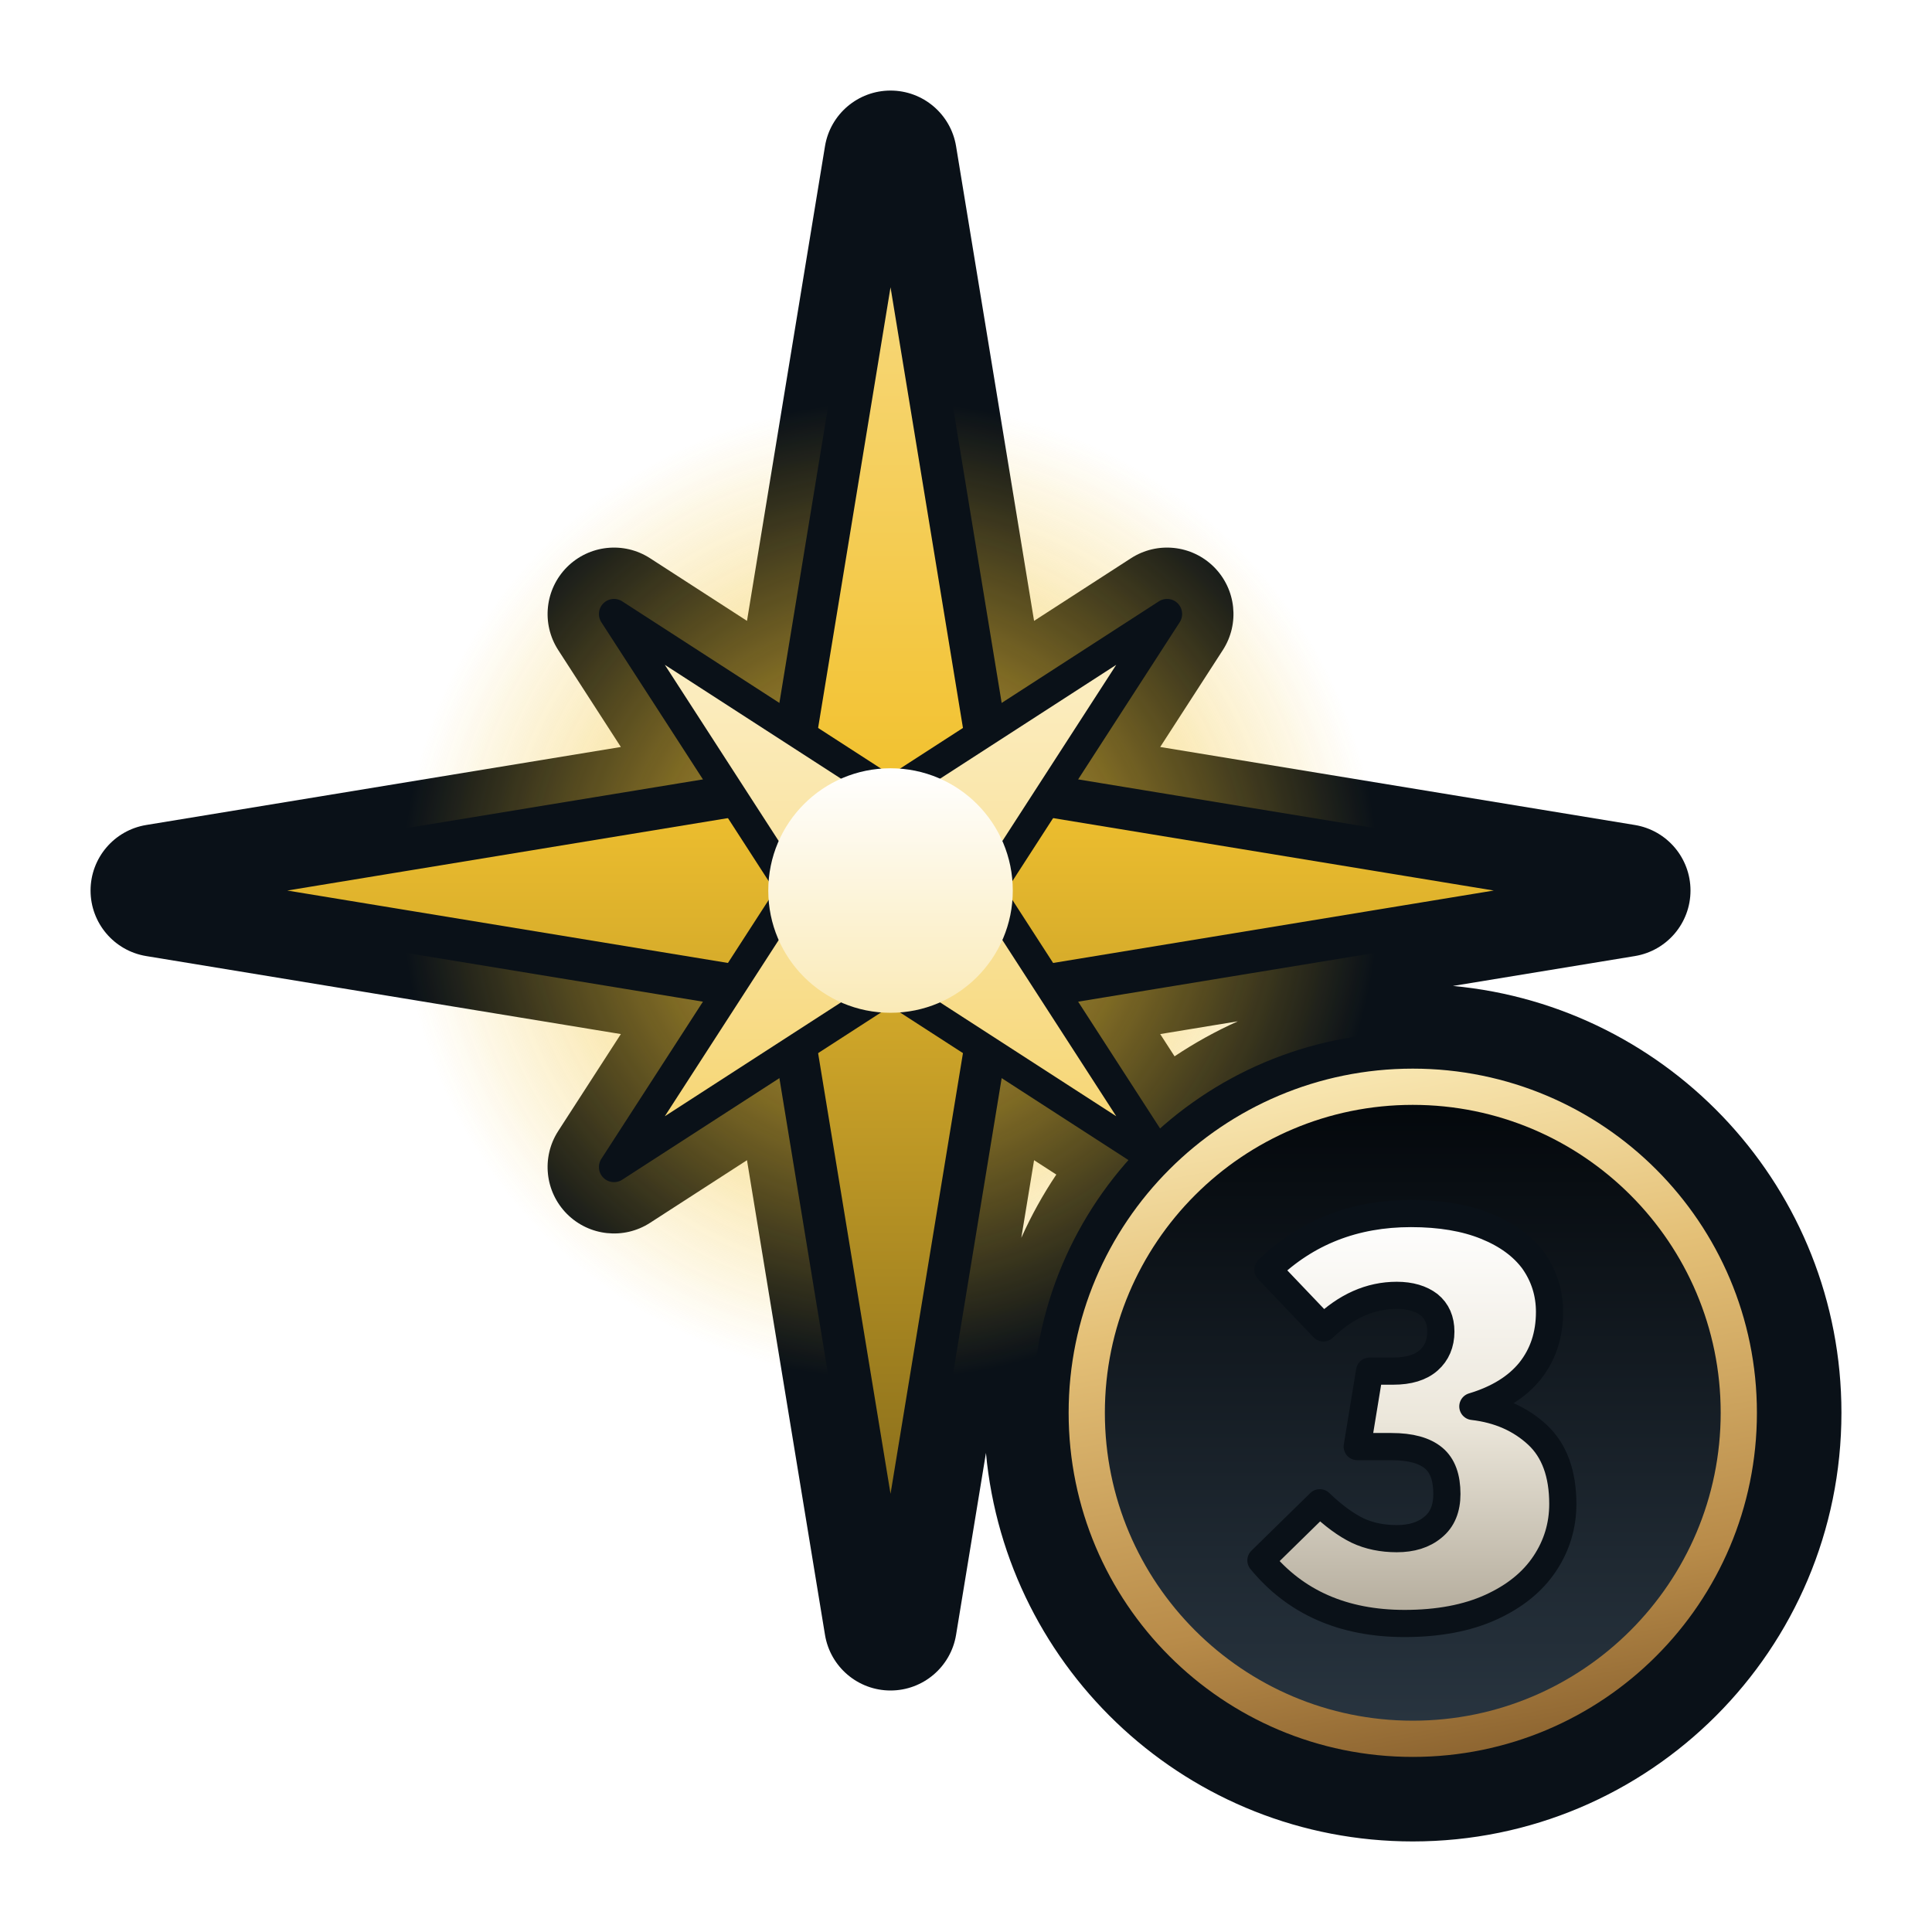
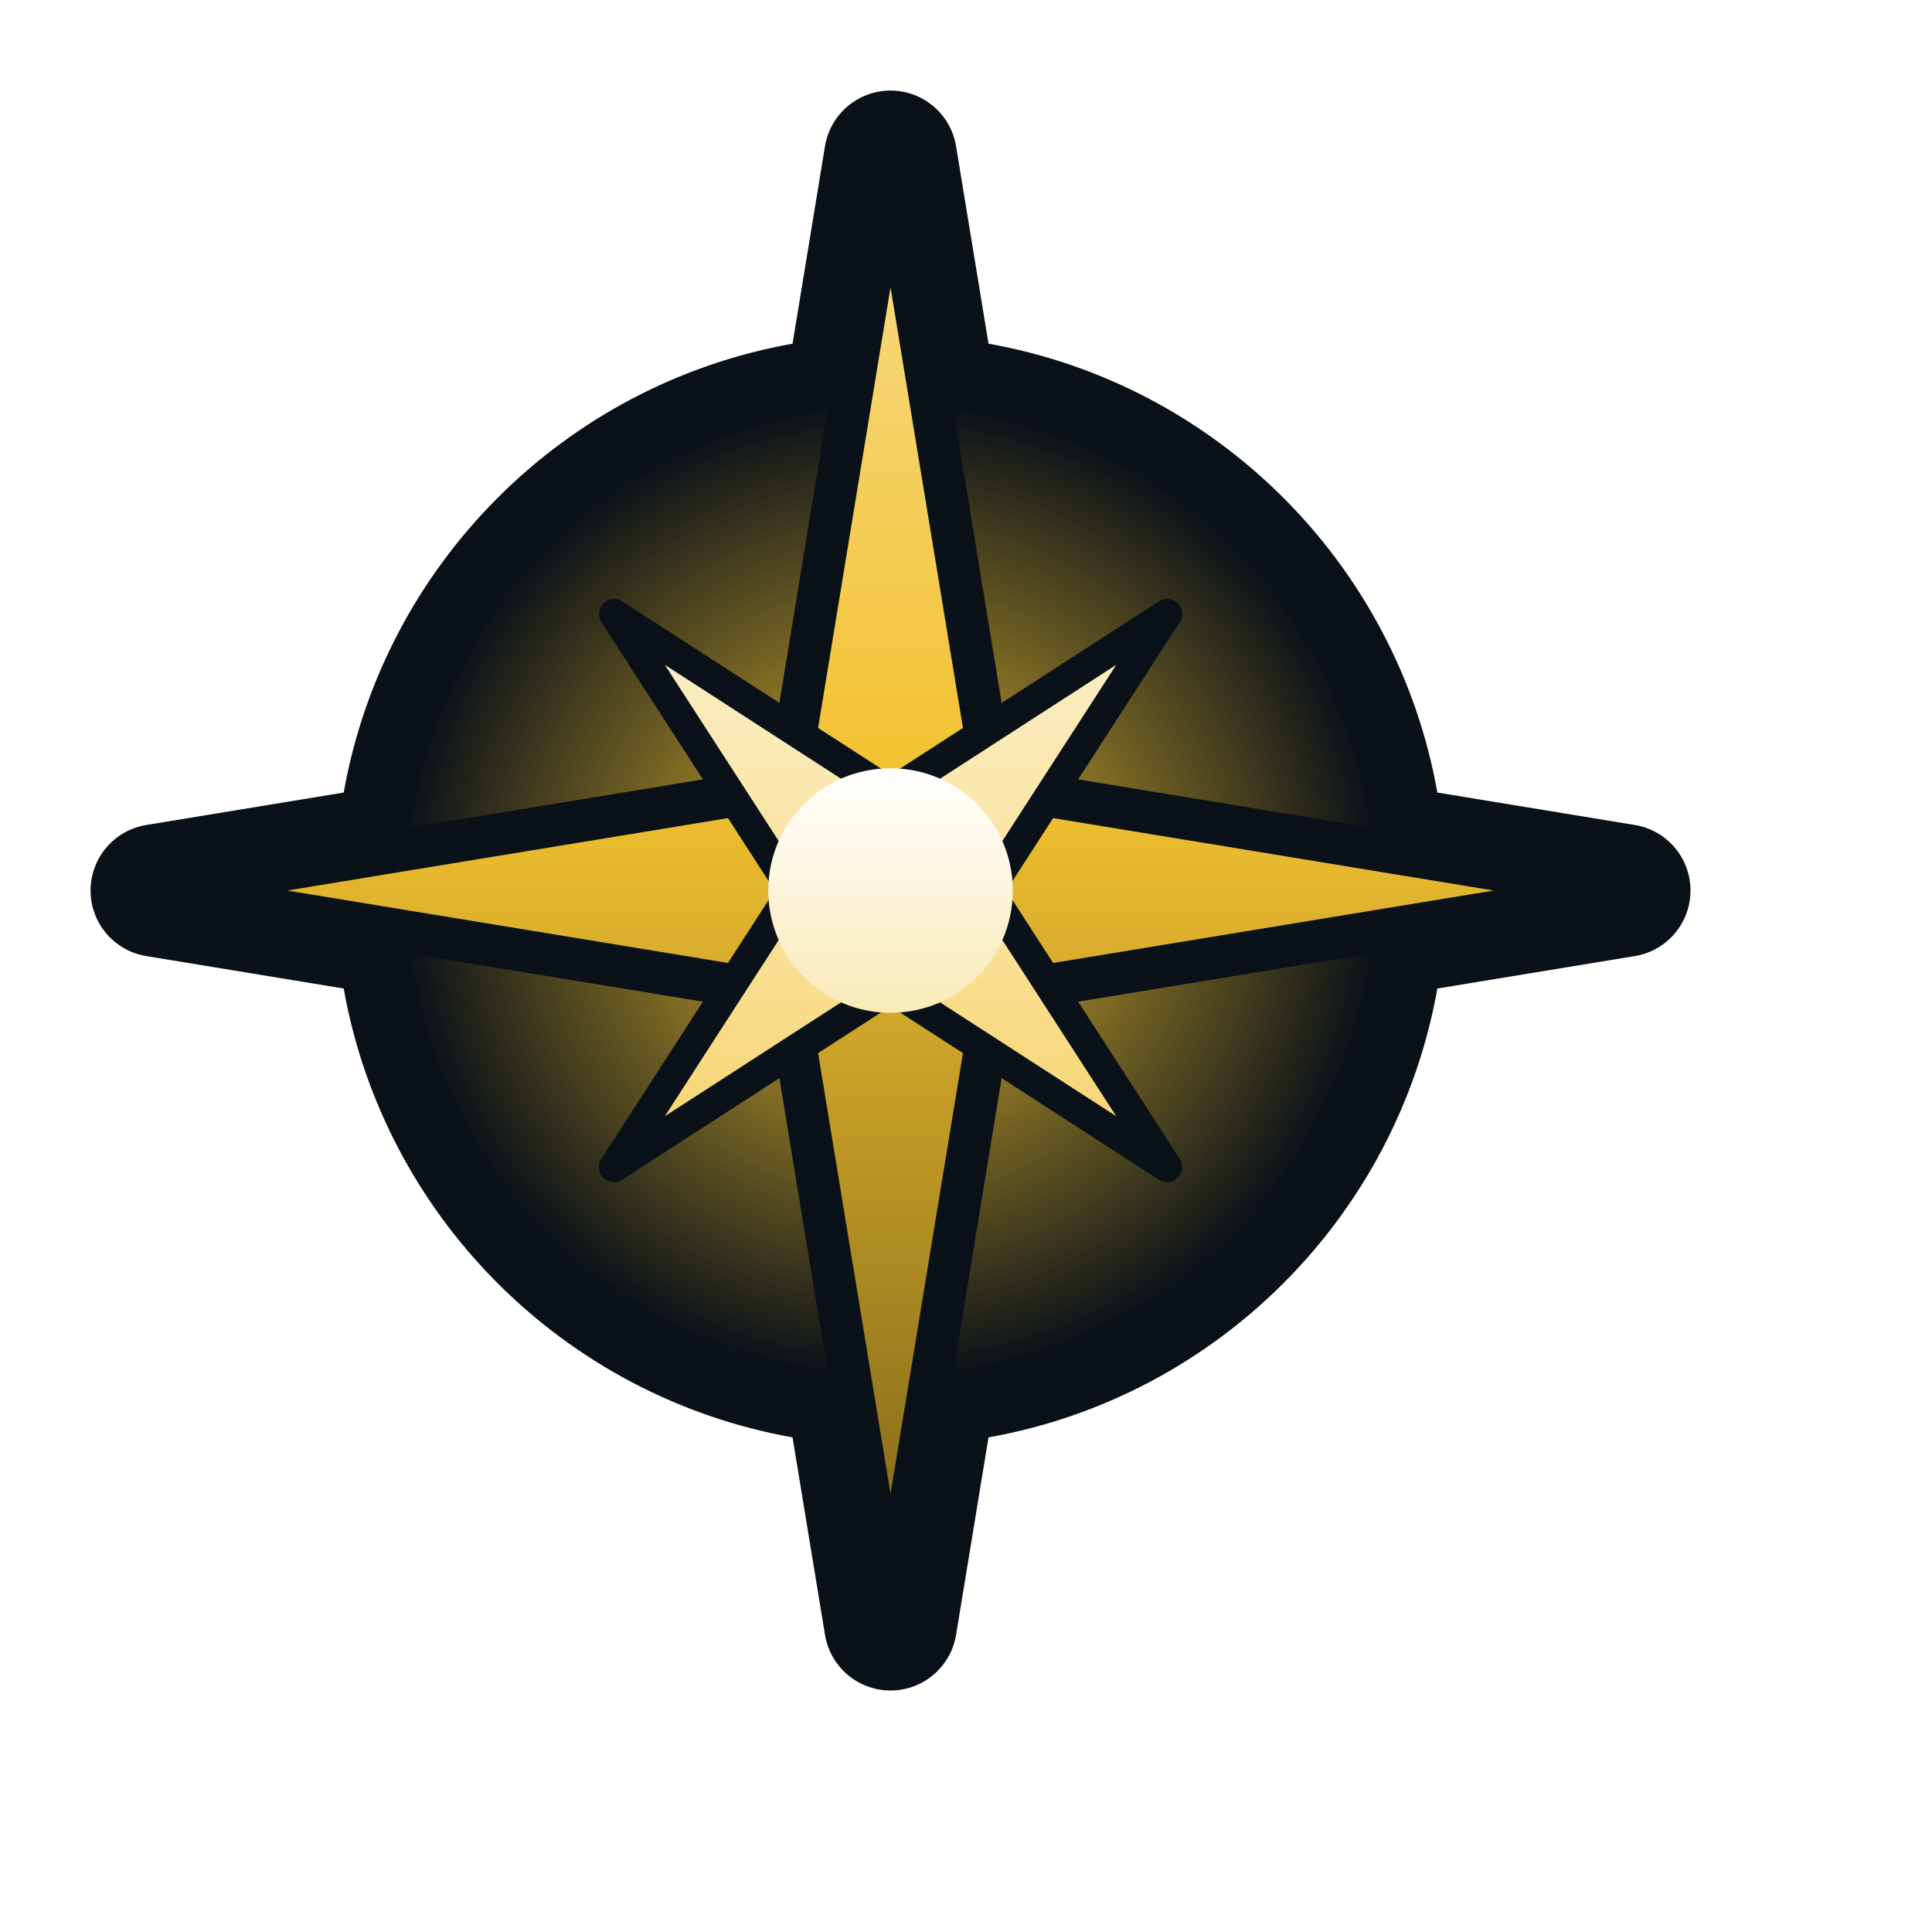
<svg xmlns="http://www.w3.org/2000/svg" width="64" height="64" viewBox="0 0 64 64">
  <defs>
    <radialGradient id="radial-gradient-1" cx="29.5" cy="29.5" r="16.2" gradientUnits="userSpaceOnUse">
      <stop offset="0" stop-color="#f6d46e" stop-opacity="0.95" />
      <stop offset="0.5" stop-color="#f2c230" stop-opacity="0.55" />
      <stop offset="1" stop-color="#f2c230" stop-opacity="0" />
    </radialGradient>
    <linearGradient id="linear-gradient-1" x1="29.5" y1="5.2" x2="29.5" y2="53.8" gradientUnits="userSpaceOnUse">
      <stop offset="0" stop-color="#f8dd8d" />
      <stop offset="0.42" stop-color="#f2c230" />
      <stop offset="1" stop-color="#796118" />
    </linearGradient>
    <linearGradient id="linear-gradient-2" x1="29.5" y1="20.34" x2="29.5" y2="38.66" gradientUnits="userSpaceOnUse">
      <stop offset="0" stop-color="#fcf0cb" />
      <stop offset="1" stop-color="#f6d46e" />
    </linearGradient>
    <linearGradient id="linear-gradient-3" x1="29.5" y1="25.45" x2="29.5" y2="33.55" gradientUnits="userSpaceOnUse">
      <stop offset="0" stop-color="#ffffff" />
      <stop offset="1" stop-color="#faeab7" />
    </linearGradient>
-     <linearGradient id="linear-gradient-4" x1="44.386" y1="33.11" x2="49.214" y2="60.49" gradientUnits="userSpaceOnUse">
-       <stop offset="0" stop-color="#fff3c4" />
-       <stop offset="0.35" stop-color="#e4c077" />
-       <stop offset="0.72" stop-color="#b88b49" />
-       <stop offset="1" stop-color="#7a5426" />
-     </linearGradient>
-     <linearGradient id="linear-gradient-5" x1="46.8" y1="36.6" x2="46.8" y2="57" gradientUnits="userSpaceOnUse">
-       <stop offset="0" stop-color="#04080c" />
-       <stop offset="1" stop-color="#28343f" />
-     </linearGradient>
-     <linearGradient id="linear-gradient-6" x1="46.77" y1="40.2" x2="46.77" y2="53.78" gradientUnits="userSpaceOnUse">
-       <stop offset="0" stop-color="#ffffff" />
-       <stop offset="0.5" stop-color="#ece7db" />
-       <stop offset="1" stop-color="#b2aa9a" />
-     </linearGradient>
  </defs>
  <g id="Layer_1" data-name="Layer 1">
    <g id="emblem">
-       <path id="halo" d="M27.329 4.843 C27.504 3.78 28.423 3 29.5 3 C30.577 3 31.496 3.78 31.671 4.843 L34.255 20.567 L37.466 18.492 C38.337 17.929 39.482 18.051 40.216 18.784 C40.949 19.518 41.071 20.663 40.508 21.534 L38.433 24.745 L54.157 27.329 C55.22 27.504 56 28.423 56 29.5 C56 30.577 55.22 31.496 54.157 31.671 L48.13 32.661 C55.351 33.331 61 39.403 61 46.8 C61 54.645 54.645 61 46.8 61 C39.403 61 33.331 55.351 32.661 48.13 L31.671 54.157 C31.496 55.22 30.577 56 29.5 56 C28.423 56 27.504 55.22 27.329 54.157 L24.745 38.433 L21.534 40.508 C20.663 41.071 19.518 40.949 18.784 40.216 C18.051 39.482 17.929 38.337 18.492 37.466 L20.567 34.255 L4.843 31.671 C3.78 31.496 3 30.577 3 29.5 C3 28.423 3.78 27.504 4.843 27.329 L20.567 24.745 L18.492 21.534 C17.929 20.663 18.051 19.518 18.784 18.784 C19.518 18.051 20.663 17.929 21.534 18.492 L24.745 20.567 Z M41.004 33.832 L38.433 34.255 L38.909 34.992 C39.571 34.549 40.272 34.16 41.004 33.832 Z M34.255 38.433 L33.832 41.004 C34.16 40.272 34.549 39.571 34.992 38.909 L34.992 38.909 Z" fill="#0a1118" />
+       <path id="halo" d="M27.329 4.843 C27.504 3.78 28.423 3 29.5 3 C30.577 3 31.496 3.78 31.671 4.843 L32.746 11.385 C40.309 12.731 46.269 18.691 47.615 26.254 L54.157 27.329 C55.22 27.504 56 28.423 56 29.5 C56 30.577 55.22 31.496 54.157 31.671 L47.615 32.746 C46.269 40.309 40.309 46.269 32.746 47.615 L31.671 54.157 C31.496 55.22 30.577 56 29.5 56 C28.423 56 27.504 55.22 27.329 54.157 L26.254 47.615 C18.691 46.269 12.731 40.309 11.385 32.746 L11.385 32.746 L4.843 31.671 C3.78 31.496 3 30.577 3 29.5 C3 28.423 3.78 27.504 4.843 27.329 L11.385 26.254 C12.731 18.691 18.691 12.731 26.254 11.385 Z" fill="#0a1118" />
      <path id="aura" d="M45.7 29.5 C45.7 38.45 38.45 45.7 29.5 45.7 C20.55 45.7 13.3 38.45 13.3 29.5 C13.3 20.55 20.55 13.3 29.5 13.3 C38.45 13.3 45.7 20.55 45.7 29.5 Z" fill="url(#radial-gradient-1)" opacity="0.9" />
-       <path id="star" d="M29.5 5.2 L32.93 26.07 L53.8 29.5 L32.93 32.93 L29.5 53.8 L26.07 32.93 L5.2 29.5 L26.07 26.07 Z" fill="url(#linear-gradient-1)" stroke="#0a1118" stroke-width="1.4" stroke-linejoin="round" />
-       <path id="cross_star" data-name="cross star" d="M38.66 20.34 L32.74 29.5 L38.66 38.66 L29.5 32.74 L20.34 38.66 L26.26 29.5 L20.34 20.34 L29.5 26.26 Z" fill="url(#linear-gradient-2)" stroke="#0a1118" stroke-linejoin="round" />
+       <polygon id="star" points="29.5,5.2 32.93,26.07 53.8,29.5 32.93,32.93 29.5,53.8 26.07,32.93 5.2,29.5 26.07,26.07" fill="url(#linear-gradient-1)" stroke="#0a1118" stroke-width="1.4" stroke-linejoin="round" />
+       <polygon id="cross_star" data-name="cross star" points="38.66,20.34 32.74,29.5 38.66,38.66 29.5,32.74 20.34,38.66 26.26,29.5 20.34,20.34 29.5,26.26" fill="url(#linear-gradient-2)" stroke="#0a1118" stroke-linejoin="round" />
      <path id="core" d="M33.55 29.5 C33.55 31.74 31.74 33.55 29.5 33.55 C27.26 33.55 25.45 31.74 25.45 29.5 C25.45 27.26 27.26 25.45 29.5 25.45 C31.74 25.45 33.55 27.26 33.55 29.5 Z" fill="url(#linear-gradient-3)" />
-       <path id="numeral_ring" data-name="numeral ring" d="M58.8 46.8 C58.8 53.43 53.43 58.8 46.8 58.8 C40.17 58.8 34.8 53.43 34.8 46.8 C34.8 40.17 40.17 34.8 46.8 34.8 C53.43 34.8 58.8 40.17 58.8 46.8 Z" fill="url(#linear-gradient-4)" stroke="#0a1118" stroke-width="1.2" stroke-linejoin="round" />
-       <path id="numeral_disc" data-name="numeral disc" d="M57 46.8 C57 52.43 52.43 57 46.8 57 C41.17 57 36.6 52.43 36.6 46.8 C36.6 41.17 41.17 36.6 46.8 36.6 C52.43 36.6 57 41.17 57 46.8 Z" fill="url(#linear-gradient-5)" />
-       <path id="numeral" d="M51.33 43.46 C51.33 44.23 51.11 44.88 50.68 45.42 C50.25 45.95 49.62 46.34 48.79 46.59 C49.66 46.69 50.37 47.01 50.93 47.53 C51.49 48.05 51.77 48.82 51.77 49.82 C51.77 50.54 51.57 51.2 51.17 51.8 C50.77 52.4 50.18 52.88 49.39 53.24 C48.6 53.6 47.64 53.78 46.53 53.78 C44.5 53.78 42.91 53.08 41.77 51.69 L43.72 49.78 C44.17 50.21 44.58 50.51 44.97 50.7 C45.35 50.88 45.79 50.97 46.27 50.97 C46.76 50.97 47.16 50.85 47.47 50.59 C47.78 50.34 47.93 49.97 47.93 49.49 C47.93 48.95 47.79 48.55 47.49 48.3 C47.19 48.05 46.73 47.92 46.09 47.92 L44.96 47.92 L45.37 45.42 L46.15 45.42 C46.67 45.42 47.06 45.3 47.33 45.06 C47.59 44.83 47.73 44.51 47.73 44.11 C47.73 43.73 47.6 43.43 47.34 43.22 C47.08 43.02 46.72 42.91 46.27 42.91 C45.39 42.91 44.58 43.27 43.84 43.99 L42 42.06 C43.28 40.82 44.86 40.2 46.74 40.2 C47.71 40.2 48.54 40.34 49.23 40.62 C49.92 40.9 50.44 41.28 50.8 41.77 C51.15 42.27 51.33 42.83 51.33 43.46 Z" fill="url(#linear-gradient-6)" stroke="#0a1118" stroke-width="0.9" stroke-linejoin="round" />
    </g>
  </g>
</svg>
